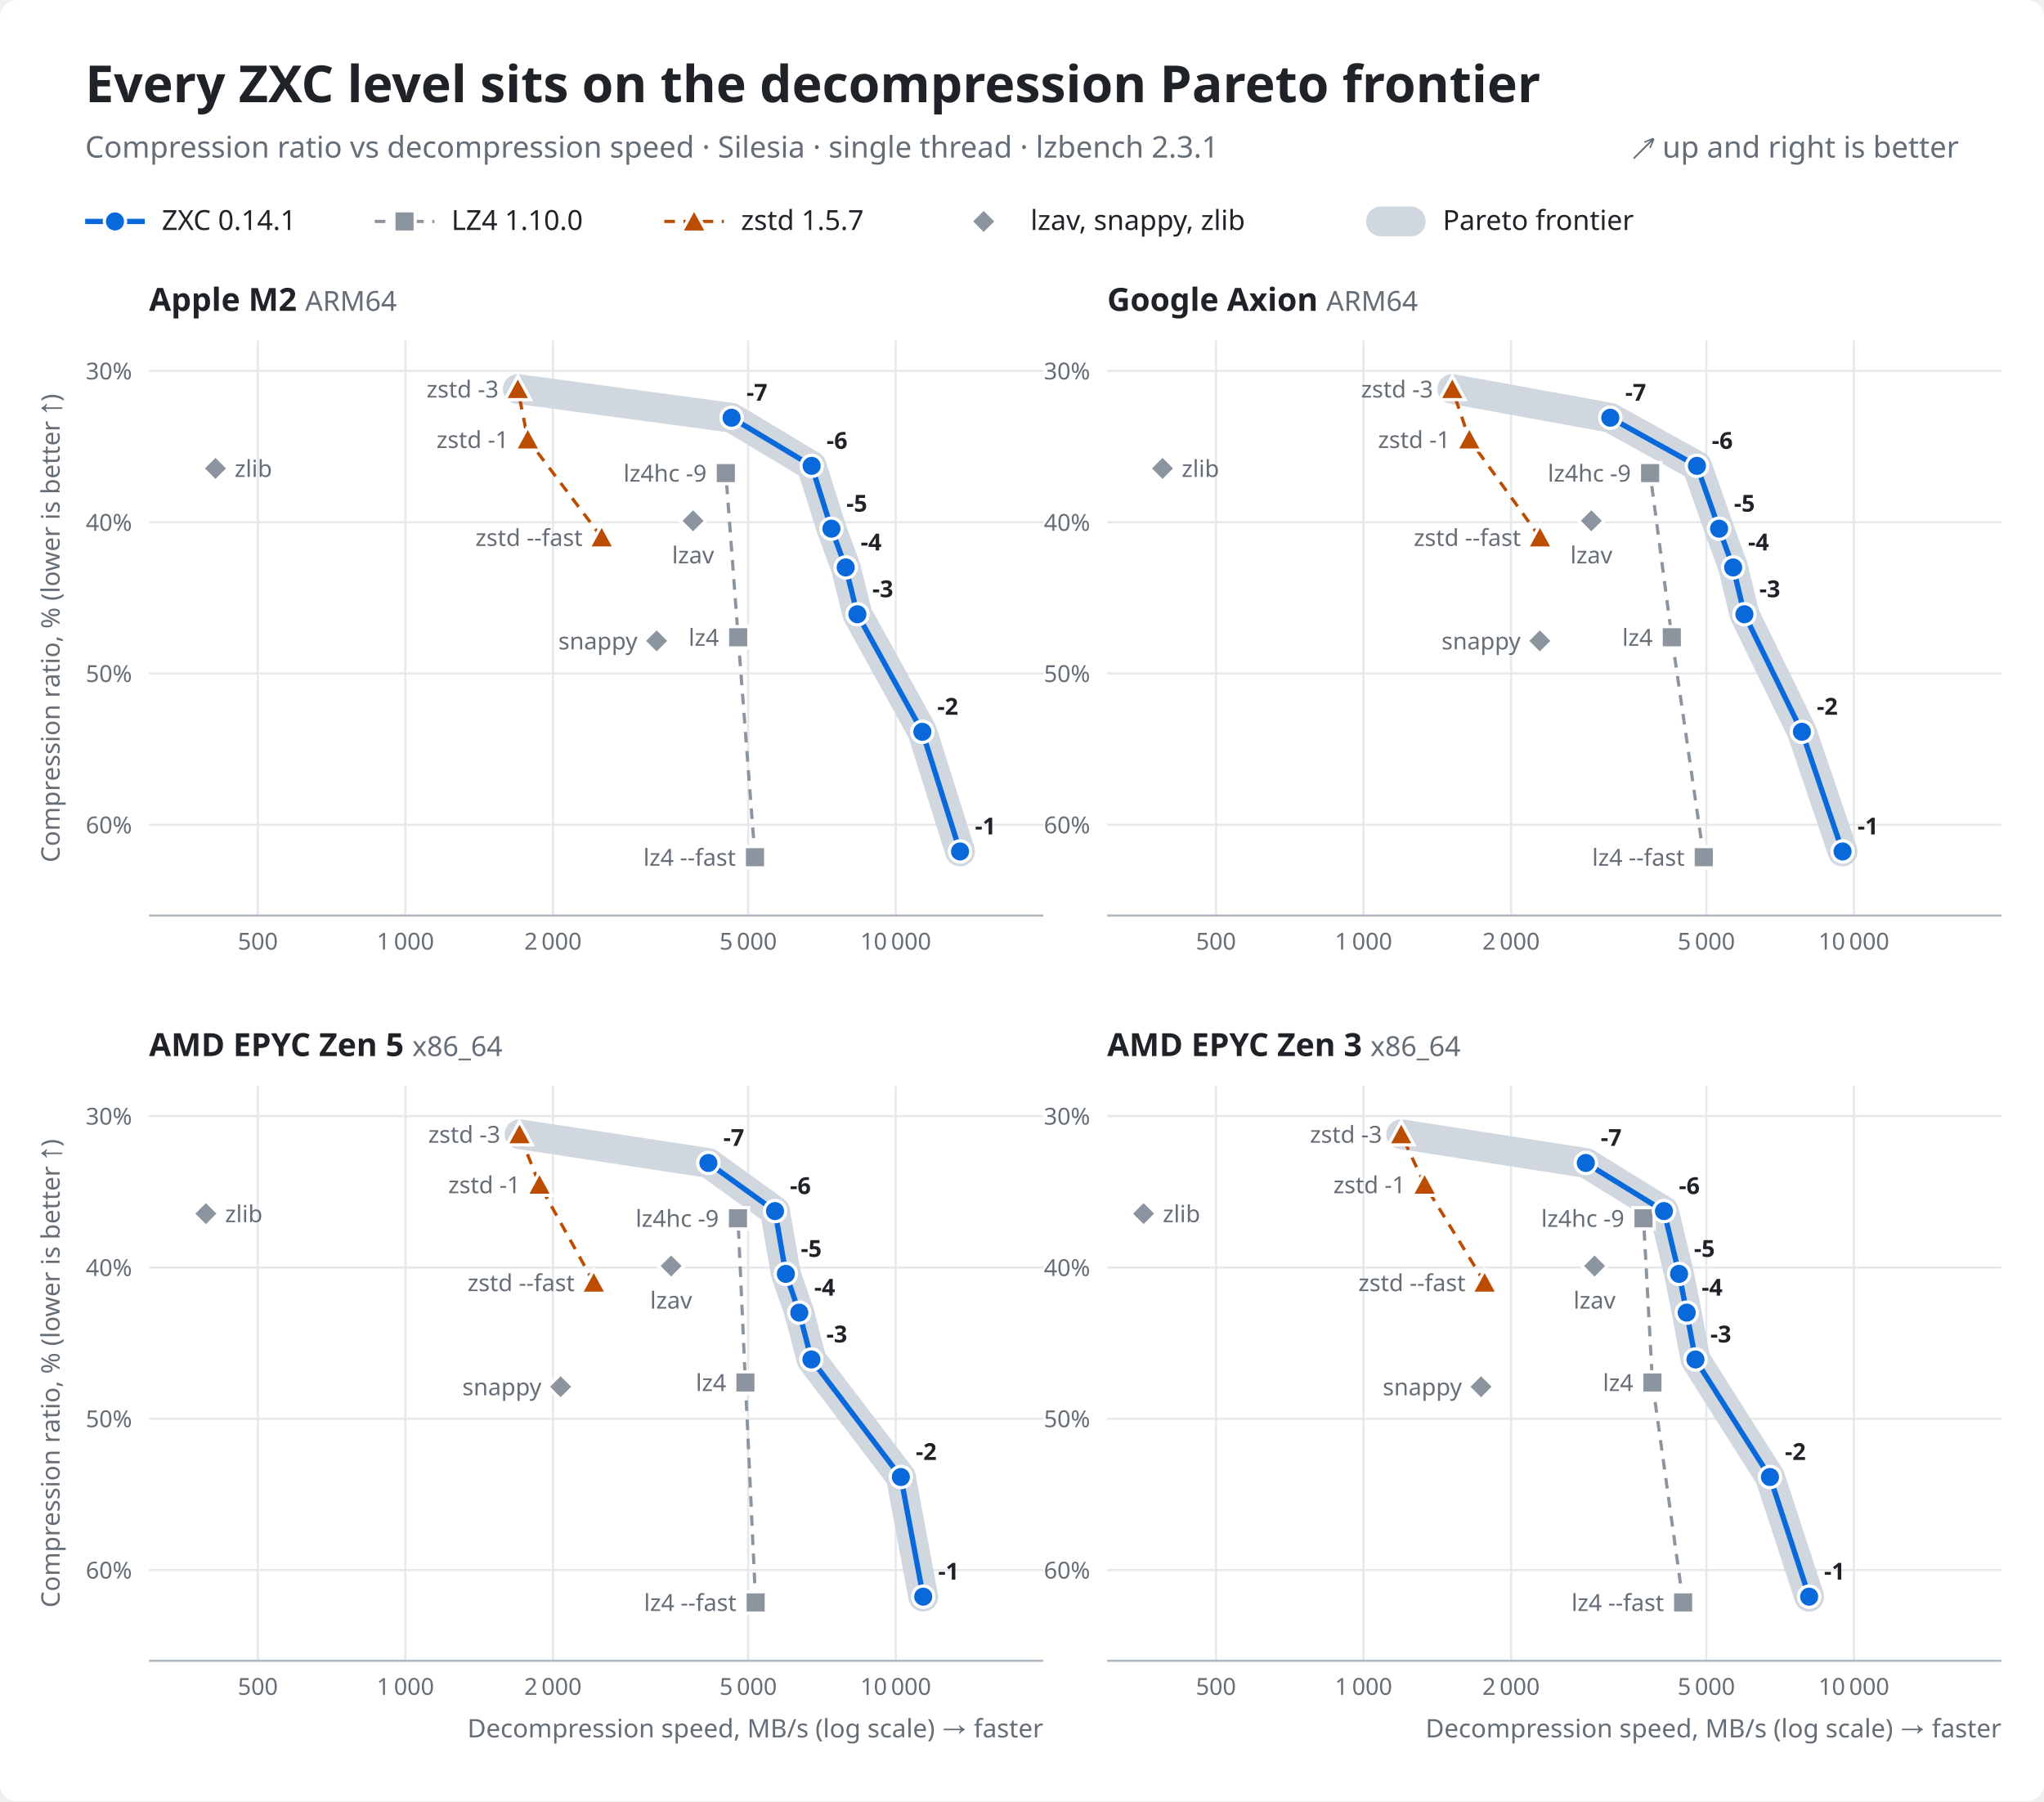
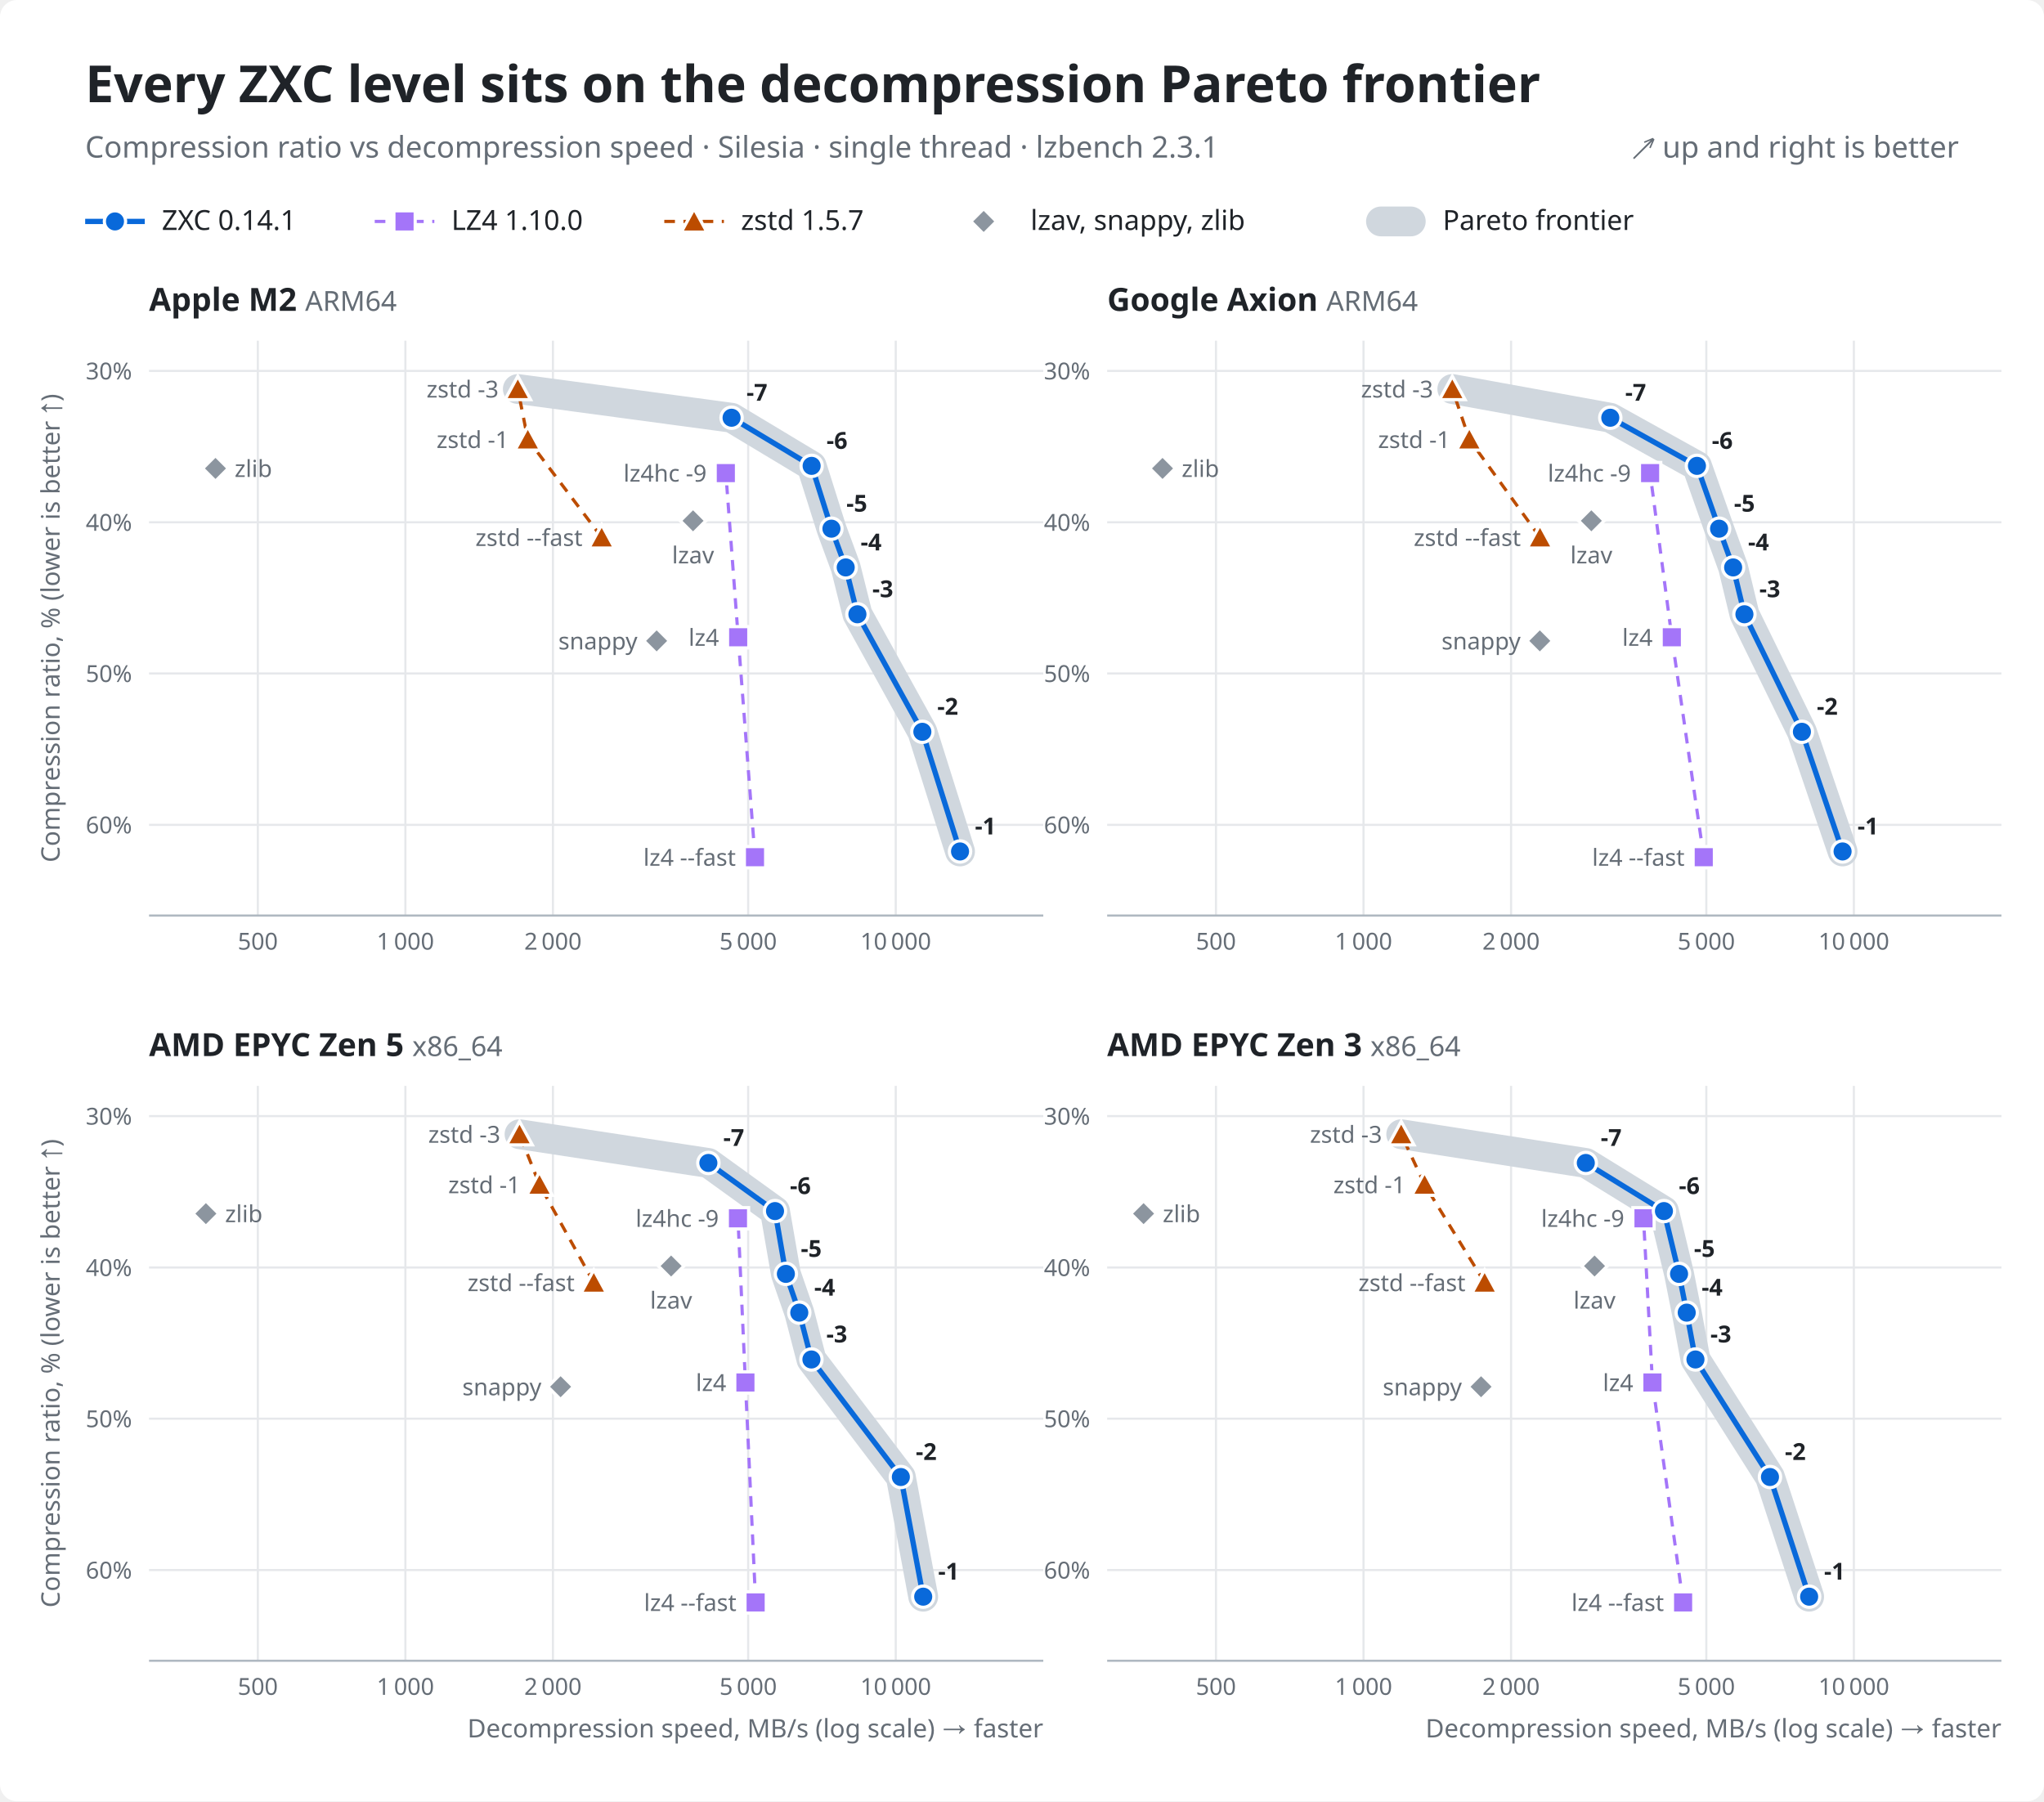
<svg xmlns="http://www.w3.org/2000/svg" viewBox="0 0 960 846" width="960" height="846" role="img" aria-label="Decompression speed versus compression ratio for ZXC, LZ4, zstd, lzav, snappy and zlib on four CPUs, with the Pareto frontier">
-   <style>text{font-family:-apple-system,BlinkMacSystemFont,"Segoe UI","Noto Sans",Helvetica,Arial,sans-serif;font-size:11px}.t{font-size:24px;font-weight:700}.st{font-size:14px}.pt{font-size:15px;font-weight:600}.pa{font-size:13px;font-weight:400}.ax{font-size:12px}.b{font-weight:600}.bd{font-size:13px;font-weight:700}.lg{font-size:13px}.num{font-variant-numeric:tabular-nums}.grid,.axis{stroke-width:1}.ring{stroke-width:1.5}.halo{paint-order:stroke;stroke-width:4;stroke-linejoin:round}.zl{fill:none;stroke-width:2.5;stroke-linejoin:round}.gl{fill:none;stroke-width:1.5;stroke-dasharray:5 4}.ol{fill:none;stroke-width:1.5;stroke-dasharray:5 4}.cn{stroke-width:1;stroke-dasharray:2 3;opacity:.7}.fr{fill:none;stroke-width:14;stroke-linejoin:round;stroke-linecap:round}.bg{fill:#ffffff}text{fill:#1f2328}.mu{fill:#656d76}.fg{fill:#1f2328}.grid{stroke:#e6e8eb}.axis{stroke:#afb8c1}.zl{stroke:#0969da}.zp{fill:#0969da}.cn{stroke:#0969da}.gl{stroke:#8c959f}.gp{fill:#8c959f}.ol{stroke:#bc4c00}.op{fill:#bc4c00}.rp{fill:#1f2328}.ring{stroke:#ffffff}.wash{fill:#ddf4ff}.fr{stroke:#d0d7de}.halo{stroke:#ffffff}@media (prefers-color-scheme:dark){.bg{fill:#0d1117}text{fill:#e6edf3}.mu{fill:#8d96a0}.fg{fill:#e6edf3}.grid{stroke:#21262d}.axis{stroke:#3d444d}.zl{stroke:#4493f8}.zp{fill:#4493f8}.cn{stroke:#4493f8}.gl{stroke:#6e7681}.gp{fill:#6e7681}.ol{stroke:#db6d28}.op{fill:#db6d28}.rp{fill:#e6edf3}.ring{stroke:#0d1117}.wash{fill:#0c2d6b}.fr{stroke:#30363d}.halo{stroke:#0d1117}}</style>
+   <style>text{font-family:-apple-system,BlinkMacSystemFont,"Segoe UI","Noto Sans",Helvetica,Arial,sans-serif;font-size:11px}.t{font-size:24px;font-weight:700}.st{font-size:14px}.pt{font-size:15px;font-weight:600}.pa{font-size:13px;font-weight:400}.ax{font-size:12px}.b{font-weight:600}.lg{font-size:13px}.num{font-variant-numeric:tabular-nums}.grid,.axis{stroke-width:1}.ring{stroke-width:1.5}.zl{fill:none;stroke-width:2.5;stroke-linejoin:round}.vl{fill:none;stroke-width:1.5;stroke-dasharray:5 4}.ol{fill:none;stroke-width:1.5;stroke-dasharray:5 4}.fr{fill:none;stroke-width:14;stroke-linejoin:round;stroke-linecap:round}.bg{fill:#ffffff}text{fill:#1f2328}.mu{fill:#656d76}.grid{stroke:#e6e8eb}.axis{stroke:#afb8c1}.zl{stroke:#0969da}.zp{fill:#0969da}.gp{fill:#8c959f}.ol{stroke:#bc4c00}.op{fill:#bc4c00}.ring{stroke:#ffffff}.fr{stroke:#d0d7de}.vp{fill:#a475f9}.vl{stroke:#a475f9}@media (prefers-color-scheme:dark){.bg{fill:#0d1117}text{fill:#e6edf3}.mu{fill:#8d96a0}.grid{stroke:#21262d}.axis{stroke:#3d444d}.zl{stroke:#4493f8}.zp{fill:#4493f8}.gp{fill:#6e7681}.ol{stroke:#db6d28}.op{fill:#db6d28}.ring{stroke:#0d1117}.fr{stroke:#30363d}.vp{fill:#bc8cff}.vl{stroke:#bc8cff}}.m{text-anchor:middle}.e{text-anchor:end}</style>
  <rect class="bg" width="960" height="846" rx="8" />
-   <text x="40.0" y="48.0" class="t" text-anchor="start">Every ZXC level sits on the decompression Pareto frontier</text>
-   <text x="40.0" y="74.0" class="st mu" text-anchor="start">Compression ratio vs decompression speed · Silesia · single thread · lzbench 2.3.1</text>
-   <text x="920.0" y="74.0" class="st mu" text-anchor="end">↗ up and right is better</text>
+   <text x="40" y="48" class="t">Every ZXC level sits on the decompression Pareto frontier</text>
+   <text x="40" y="74" class="st mu">Compression ratio vs decompression speed · Silesia · single thread · lzbench 2.3.1</text>
+   <text x="920" y="74" class="st mu e">↗ up and right is better</text>
  <path class="zl" d="M40 104h28" />
-   <circle class="zp ring" cx="54.0" cy="104.0" r="5" />
-   <text x="76.0" y="108.0" class="lg" text-anchor="start">ZXC 0.14.1</text>
-   <path class="gl" d="M176.0 104h28" />
-   <rect class="gp ring" x="185.0" y="99.0" width="10" height="10" />
-   <text x="212.0" y="108.0" class="lg" text-anchor="start">LZ4 1.10.0</text>
-   <path class="ol" d="M312.0 104h28" />
-   <path class="op ring" d="M326.0 98.0l6 11h-12z" />
-   <text x="348.0" y="108.0" class="lg" text-anchor="start">zstd 1.5.7</text>
-   <path class="gp ring" d="M462.0 98.0l6 6l-6 6l-6-6z" />
-   <text x="484.0" y="108.0" class="lg" text-anchor="start">lzav, snappy, zlib</text>
+   <circle class="zp ring" cx="54" cy="104" r="5" />
+   <text x="76" y="108" class="lg">ZXC 0.14.1</text>
+   <path class="vl" d="M176 104h28" />
+   <rect class="vp ring" x="185" y="99" width="10" height="10" />
+   <text x="212" y="108" class="lg">LZ4 1.10.0</text>
+   <path class="ol" d="M312 104h28" />
+   <path class="op ring" d="M326 98l6 11h-12z" />
+   <text x="348" y="108" class="lg">zstd 1.5.7</text>
+   <path class="gp ring" d="M462 98l6 6l-6 6l-6-6z" />
+   <text x="484" y="108" class="lg">lzav, snappy, zlib</text>
  <path class="fr" d="M648.6 104h14" />
-   <text x="677.6" y="108.0" class="lg" text-anchor="start">Pareto frontier</text>
+   <text x="677.6" y="108" class="lg">Pareto frontier</text>
  <path class="grid" d="M121.1 160v270" />
-   <text x="121.1" y="446.0" class="mu num" text-anchor="middle">500</text>
+   <text x="121.1" y="446" class="mu num m">500</text>
  <path class="grid" d="M190.4 160v270" />
-   <text x="190.4" y="446.0" class="mu num" text-anchor="middle">1 000</text>
+   <text x="190.4" y="446" class="mu num m">1 000</text>
  <path class="grid" d="M259.7 160v270" />
-   <text x="259.7" y="446.0" class="mu num" text-anchor="middle">2 000</text>
+   <text x="259.7" y="446" class="mu num m">2 000</text>
  <path class="grid" d="M351.4 160v270" />
-   <text x="351.4" y="446.0" class="mu num" text-anchor="middle">5 000</text>
+   <text x="351.4" y="446" class="mu num m">5 000</text>
  <path class="grid" d="M420.7 160v270" />
-   <text x="420.7" y="446.0" class="mu num" text-anchor="middle">10 000</text>
+   <text x="420.7" y="446" class="mu num m">10 000</text>
  <path class="grid" d="M70 174.2h420" />
-   <text x="62.0" y="178.2" class="mu num" text-anchor="end">30%</text>
+   <text x="62" y="178.2" class="mu num e">30%</text>
  <path class="grid" d="M70 245.3h420" />
-   <text x="62.0" y="249.3" class="mu num" text-anchor="end">40%</text>
+   <text x="62" y="249.3" class="mu num e">40%</text>
  <path class="grid" d="M70 316.3h420" />
-   <text x="62.0" y="320.3" class="mu num" text-anchor="end">50%</text>
+   <text x="62" y="320.3" class="mu num e">50%</text>
  <path class="grid" d="M70 387.4h420" />
-   <text x="62.0" y="391.4" class="mu num" text-anchor="end">60%</text>
+   <text x="62" y="391.4" class="mu num e">60%</text>
  <path class="axis" d="M70 430h420" />
-   <text class="ax mu" transform="translate(28 295.0) rotate(-90)" text-anchor="middle">Compression ratio, % (lower is better ↑)</text>
+   <text class="ax mu m" transform="translate(28 295) rotate(-90)">Compression ratio, % (lower is better ↑)</text>
  <text x="70" y="146" class="pt">Apple M2 <tspan class="pa mu">ARM64</tspan>
  </text>
  <polyline class="fr" points="450.9,399.9 433.2,343.7 402.7,288.5 397.2,266.5 390.5,248.3 381.2,218.8 343.6,196.2 243.2,182.7" />
-   <polyline class="gl" points="354.6,402.6 346.7,299.3 340.9,222.2" />
-   <rect class="gp ring" x="349.6" y="397.6" width="10" height="10" />
-   <text x="345.6" y="406.6" class="mu" text-anchor="end">lz4 --fast</text>
-   <rect class="gp ring" x="341.7" y="294.3" width="10" height="10" />
-   <text x="337.7" y="303.3" class="mu" text-anchor="end">lz4</text>
-   <rect class="gp ring" x="335.9" y="217.2" width="10" height="10" />
-   <text x="331.9" y="226.2" class="mu" text-anchor="end">lz4hc -9</text>
+   <polyline class="vl" points="354.6,402.6 346.7,299.3 340.9,222.2" />
+   <rect class="vp ring" x="349.6" y="397.6" width="10" height="10" />
+   <text x="345.6" y="406.6" class="mu e">lz4 --fast</text>
+   <rect class="vp ring" x="341.7" y="294.3" width="10" height="10" />
+   <text x="337.7" y="303.3" class="mu e">lz4</text>
+   <rect class="vp ring" x="335.9" y="217.2" width="10" height="10" />
+   <text x="331.9" y="226.2" class="mu e">lz4hc -9</text>
  <polyline class="ol" points="282.6,252.4 247.9,206.4 243.2,182.7" />
  <path class="op ring" d="M282.6 246.4l6 11h-12z" />
-   <text x="273.6" y="256.4" class="mu" text-anchor="end">zstd --fast</text>
+   <text x="273.6" y="256.4" class="mu e">zstd --fast</text>
  <path class="op ring" d="M247.9 200.4l6 11h-12z" />
-   <text x="238.9" y="210.4" class="mu" text-anchor="end">zstd -1</text>
+   <text x="238.9" y="210.4" class="mu e">zstd -1</text>
  <path class="op ring" d="M243.2 176.7l6 11h-12z" />
-   <text x="234.2" y="186.7" class="mu" text-anchor="end">zstd -3</text>
+   <text x="234.2" y="186.7" class="mu e">zstd -3</text>
  <path class="gp ring" d="M325.5 238.6l6 6l-6 6l-6-6z" />
-   <text x="325.5" y="264.6" class="mu" text-anchor="middle">lzav</text>
-   <path class="gp ring" d="M308.4 295.0l6 6l-6 6l-6-6z" />
-   <text x="299.4" y="305.0" class="mu" text-anchor="end">snappy</text>
-   <path class="gp ring" d="M101.2 214.0l6 6l-6 6l-6-6z" />
-   <text x="110.2" y="224.0" class="mu" text-anchor="start">zlib</text>
+   <text x="325.5" y="264.6" class="mu m">lzav</text>
+   <path class="gp ring" d="M308.4 295l6 6l-6 6l-6-6z" />
+   <text x="299.4" y="305" class="mu e">snappy</text>
+   <path class="gp ring" d="M101.2 214l6 6l-6 6l-6-6z" />
+   <text x="110.2" y="224" class="mu">zlib</text>
  <polyline class="zl" points="450.9,399.9 433.2,343.7 402.7,288.5 397.2,266.5 390.5,248.3 381.2,218.8 343.6,196.2" />
  <circle class="zp ring" cx="450.9" cy="399.9" r="5" />
-   <text x="457.9" y="391.9" class="b" text-anchor="start">-1</text>
+   <text x="457.9" y="391.9" class="b">-1</text>
  <circle class="zp ring" cx="433.2" cy="343.7" r="5" />
-   <text x="440.2" y="335.7" class="b" text-anchor="start">-2</text>
+   <text x="440.2" y="335.7" class="b">-2</text>
  <circle class="zp ring" cx="402.7" cy="288.5" r="5" />
-   <text x="409.7" y="280.5" class="b" text-anchor="start">-3</text>
+   <text x="409.7" y="280.5" class="b">-3</text>
  <circle class="zp ring" cx="397.2" cy="266.5" r="5" />
-   <text x="404.2" y="258.5" class="b" text-anchor="start">-4</text>
+   <text x="404.2" y="258.5" class="b">-4</text>
  <circle class="zp ring" cx="390.5" cy="248.3" r="5" />
-   <text x="397.5" y="240.3" class="b" text-anchor="start">-5</text>
+   <text x="397.5" y="240.3" class="b">-5</text>
  <circle class="zp ring" cx="381.2" cy="218.8" r="5" />
-   <text x="388.2" y="210.8" class="b" text-anchor="start">-6</text>
+   <text x="388.2" y="210.8" class="b">-6</text>
  <circle class="zp ring" cx="343.6" cy="196.2" r="5" />
-   <text x="350.6" y="188.2" class="b" text-anchor="start">-7</text>
+   <text x="350.6" y="188.2" class="b">-7</text>
  <path class="grid" d="M571.1 160v270" />
-   <text x="571.1" y="446.0" class="mu num" text-anchor="middle">500</text>
+   <text x="571.1" y="446" class="mu num m">500</text>
  <path class="grid" d="M640.4 160v270" />
-   <text x="640.4" y="446.0" class="mu num" text-anchor="middle">1 000</text>
+   <text x="640.4" y="446" class="mu num m">1 000</text>
  <path class="grid" d="M709.7 160v270" />
-   <text x="709.7" y="446.0" class="mu num" text-anchor="middle">2 000</text>
+   <text x="709.7" y="446" class="mu num m">2 000</text>
  <path class="grid" d="M801.4 160v270" />
-   <text x="801.4" y="446.0" class="mu num" text-anchor="middle">5 000</text>
+   <text x="801.4" y="446" class="mu num m">5 000</text>
  <path class="grid" d="M870.7 160v270" />
-   <text x="870.7" y="446.0" class="mu num" text-anchor="middle">10 000</text>
+   <text x="870.7" y="446" class="mu num m">10 000</text>
  <path class="grid" d="M520 174.2h420" />
-   <text x="512.0" y="178.2" class="mu num" text-anchor="end">30%</text>
+   <text x="512" y="178.2" class="mu num e">30%</text>
  <path class="grid" d="M520 245.3h420" />
-   <text x="512.0" y="249.3" class="mu num" text-anchor="end">40%</text>
+   <text x="512" y="249.3" class="mu num e">40%</text>
  <path class="grid" d="M520 316.3h420" />
-   <text x="512.0" y="320.3" class="mu num" text-anchor="end">50%</text>
+   <text x="512" y="320.3" class="mu num e">50%</text>
  <path class="grid" d="M520 387.4h420" />
-   <text x="512.0" y="391.4" class="mu num" text-anchor="end">60%</text>
+   <text x="512" y="391.4" class="mu num e">60%</text>
  <path class="axis" d="M520 430h420" />
  <text x="520" y="146" class="pt">Google Axion <tspan class="pa mu">ARM64</tspan>
  </text>
-   <polyline class="fr" points="865.4,399.9 846.3,343.7 819.3,288.5 814.0,266.5 807.4,248.3 797.0,218.8 756.3,196.2 682.1,182.7" />
-   <polyline class="gl" points="800.2,402.6 785.2,299.3 775.0,222.2" />
-   <rect class="gp ring" x="795.2" y="397.6" width="10" height="10" />
-   <text x="791.2" y="406.6" class="mu" text-anchor="end">lz4 --fast</text>
-   <rect class="gp ring" x="780.2" y="294.3" width="10" height="10" />
-   <text x="776.2" y="303.3" class="mu" text-anchor="end">lz4</text>
-   <rect class="gp ring" x="770.0" y="217.2" width="10" height="10" />
-   <text x="766.0" y="226.2" class="mu" text-anchor="end">lz4hc -9</text>
+   <polyline class="fr" points="865.4,399.9 846.3,343.7 819.3,288.5 814,266.5 807.4,248.3 797,218.8 756.3,196.2 682.1,182.7" />
+   <polyline class="vl" points="800.2,402.6 785.2,299.3 775,222.2" />
+   <rect class="vp ring" x="795.2" y="397.6" width="10" height="10" />
+   <text x="791.2" y="406.6" class="mu e">lz4 --fast</text>
+   <rect class="vp ring" x="780.2" y="294.3" width="10" height="10" />
+   <text x="776.2" y="303.3" class="mu e">lz4</text>
+   <rect class="vp ring" x="770" y="217.2" width="10" height="10" />
+   <text x="766" y="226.2" class="mu e">lz4hc -9</text>
  <polyline class="ol" points="723.3,252.4 690.1,206.4 682.1,182.7" />
  <path class="op ring" d="M723.3 246.4l6 11h-12z" />
-   <text x="714.3" y="256.4" class="mu" text-anchor="end">zstd --fast</text>
+   <text x="714.3" y="256.4" class="mu e">zstd --fast</text>
  <path class="op ring" d="M690.1 200.4l6 11h-12z" />
-   <text x="681.1" y="210.4" class="mu" text-anchor="end">zstd -1</text>
+   <text x="681.1" y="210.4" class="mu e">zstd -1</text>
  <path class="op ring" d="M682.1 176.7l6 11h-12z" />
-   <text x="673.1" y="186.7" class="mu" text-anchor="end">zstd -3</text>
+   <text x="673.1" y="186.7" class="mu e">zstd -3</text>
  <path class="gp ring" d="M747.4 238.6l6 6l-6 6l-6-6z" />
-   <text x="747.4" y="264.6" class="mu" text-anchor="middle">lzav</text>
-   <path class="gp ring" d="M723.2 295.0l6 6l-6 6l-6-6z" />
-   <text x="714.2" y="305.0" class="mu" text-anchor="end">snappy</text>
-   <path class="gp ring" d="M546.0 214.0l6 6l-6 6l-6-6z" />
-   <text x="555.0" y="224.0" class="mu" text-anchor="start">zlib</text>
-   <polyline class="zl" points="865.4,399.9 846.3,343.7 819.3,288.5 814.0,266.5 807.4,248.3 797.0,218.8 756.3,196.2" />
+   <text x="747.4" y="264.6" class="mu m">lzav</text>
+   <path class="gp ring" d="M723.2 295l6 6l-6 6l-6-6z" />
+   <text x="714.2" y="305" class="mu e">snappy</text>
+   <path class="gp ring" d="M546 214l6 6l-6 6l-6-6z" />
+   <text x="555" y="224" class="mu">zlib</text>
+   <polyline class="zl" points="865.4,399.9 846.3,343.7 819.3,288.5 814,266.5 807.4,248.3 797,218.8 756.3,196.2" />
  <circle class="zp ring" cx="865.4" cy="399.9" r="5" />
-   <text x="872.4" y="391.9" class="b" text-anchor="start">-1</text>
+   <text x="872.4" y="391.9" class="b">-1</text>
  <circle class="zp ring" cx="846.3" cy="343.7" r="5" />
-   <text x="853.3" y="335.7" class="b" text-anchor="start">-2</text>
+   <text x="853.3" y="335.7" class="b">-2</text>
  <circle class="zp ring" cx="819.3" cy="288.5" r="5" />
-   <text x="826.3" y="280.5" class="b" text-anchor="start">-3</text>
-   <circle class="zp ring" cx="814.0" cy="266.5" r="5" />
-   <text x="821.0" y="258.5" class="b" text-anchor="start">-4</text>
+   <text x="826.3" y="280.5" class="b">-3</text>
+   <circle class="zp ring" cx="814" cy="266.5" r="5" />
+   <text x="821" y="258.5" class="b">-4</text>
  <circle class="zp ring" cx="807.4" cy="248.3" r="5" />
-   <text x="814.4" y="240.3" class="b" text-anchor="start">-5</text>
-   <circle class="zp ring" cx="797.0" cy="218.8" r="5" />
-   <text x="804.0" y="210.8" class="b" text-anchor="start">-6</text>
+   <text x="814.4" y="240.3" class="b">-5</text>
+   <circle class="zp ring" cx="797" cy="218.8" r="5" />
+   <text x="804" y="210.8" class="b">-6</text>
  <circle class="zp ring" cx="756.3" cy="196.2" r="5" />
-   <text x="763.3" y="188.2" class="b" text-anchor="start">-7</text>
+   <text x="763.3" y="188.2" class="b">-7</text>
  <path class="grid" d="M121.1 510v270" />
-   <text x="121.1" y="796.0" class="mu num" text-anchor="middle">500</text>
+   <text x="121.1" y="796" class="mu num m">500</text>
  <path class="grid" d="M190.4 510v270" />
-   <text x="190.4" y="796.0" class="mu num" text-anchor="middle">1 000</text>
+   <text x="190.4" y="796" class="mu num m">1 000</text>
  <path class="grid" d="M259.7 510v270" />
-   <text x="259.7" y="796.0" class="mu num" text-anchor="middle">2 000</text>
+   <text x="259.7" y="796" class="mu num m">2 000</text>
  <path class="grid" d="M351.4 510v270" />
-   <text x="351.4" y="796.0" class="mu num" text-anchor="middle">5 000</text>
+   <text x="351.4" y="796" class="mu num m">5 000</text>
  <path class="grid" d="M420.7 510v270" />
-   <text x="420.7" y="796.0" class="mu num" text-anchor="middle">10 000</text>
+   <text x="420.7" y="796" class="mu num m">10 000</text>
  <path class="grid" d="M70 524.2h420" />
-   <text x="62.0" y="528.2" class="mu num" text-anchor="end">30%</text>
+   <text x="62" y="528.2" class="mu num e">30%</text>
  <path class="grid" d="M70 595.3h420" />
-   <text x="62.0" y="599.3" class="mu num" text-anchor="end">40%</text>
+   <text x="62" y="599.3" class="mu num e">40%</text>
  <path class="grid" d="M70 666.3h420" />
-   <text x="62.0" y="670.3" class="mu num" text-anchor="end">50%</text>
+   <text x="62" y="670.3" class="mu num e">50%</text>
  <path class="grid" d="M70 737.4h420" />
-   <text x="62.0" y="741.4" class="mu num" text-anchor="end">60%</text>
+   <text x="62" y="741.4" class="mu num e">60%</text>
  <path class="axis" d="M70 780h420" />
-   <text class="ax mu" transform="translate(28 645.0) rotate(-90)" text-anchor="middle">Compression ratio, % (lower is better ↑)</text>
-   <text x="490.0" y="816.0" class="ax mu" text-anchor="end">Decompression speed, MB/s (log scale) → faster</text>
+   <text class="ax mu m" transform="translate(28 645) rotate(-90)">Compression ratio, % (lower is better ↑)</text>
+   <text x="490" y="816" class="ax mu e">Decompression speed, MB/s (log scale) → faster</text>
  <text x="70" y="496" class="pt">AMD EPYC Zen 5 <tspan class="pa mu">x86_64</tspan>
  </text>
-   <polyline class="fr" points="433.6,749.9 423.1,693.7 381.1,638.5 375.4,616.5 369.1,598.3 364.0,568.8 332.7,546.2 244.0,532.7" />
-   <polyline class="gl" points="354.9,752.6 350.1,649.3 346.6,572.2" />
-   <rect class="gp ring" x="349.9" y="747.6" width="10" height="10" />
-   <text x="345.9" y="756.6" class="mu" text-anchor="end">lz4 --fast</text>
-   <rect class="gp ring" x="345.1" y="644.3" width="10" height="10" />
-   <text x="341.1" y="653.3" class="mu" text-anchor="end">lz4</text>
-   <rect class="gp ring" x="341.6" y="567.2" width="10" height="10" />
-   <text x="337.6" y="576.2" class="mu" text-anchor="end">lz4hc -9</text>
-   <polyline class="ol" points="278.9,602.4 253.4,556.4 244.0,532.7" />
+   <polyline class="fr" points="433.6,749.9 423.1,693.7 381.1,638.5 375.4,616.5 369.1,598.3 364,568.8 332.7,546.2 244,532.7" />
+   <polyline class="vl" points="354.9,752.6 350.1,649.3 346.6,572.2" />
+   <rect class="vp ring" x="349.9" y="747.6" width="10" height="10" />
+   <text x="345.9" y="756.6" class="mu e">lz4 --fast</text>
+   <rect class="vp ring" x="345.1" y="644.3" width="10" height="10" />
+   <text x="341.1" y="653.3" class="mu e">lz4</text>
+   <rect class="vp ring" x="341.6" y="567.2" width="10" height="10" />
+   <text x="337.6" y="576.2" class="mu e">lz4hc -9</text>
+   <polyline class="ol" points="278.9,602.4 253.4,556.4 244,532.7" />
  <path class="op ring" d="M278.9 596.4l6 11h-12z" />
-   <text x="269.9" y="606.4" class="mu" text-anchor="end">zstd --fast</text>
+   <text x="269.9" y="606.4" class="mu e">zstd --fast</text>
  <path class="op ring" d="M253.4 550.4l6 11h-12z" />
-   <text x="244.4" y="560.4" class="mu" text-anchor="end">zstd -1</text>
-   <path class="op ring" d="M244.0 526.7l6 11h-12z" />
-   <text x="235.0" y="536.7" class="mu" text-anchor="end">zstd -3</text>
+   <text x="244.4" y="560.4" class="mu e">zstd -1</text>
+   <path class="op ring" d="M244 526.7l6 11h-12z" />
+   <text x="235" y="536.7" class="mu e">zstd -3</text>
  <path class="gp ring" d="M315.2 588.6l6 6l-6 6l-6-6z" />
-   <text x="315.2" y="614.6" class="mu" text-anchor="middle">lzav</text>
+   <text x="315.2" y="614.6" class="mu m">lzav</text>
  <path class="gp ring" d="M263.3 645.3l6 6l-6 6l-6-6z" />
-   <text x="254.3" y="655.3" class="mu" text-anchor="end">snappy</text>
-   <path class="gp ring" d="M96.7 564.0l6 6l-6 6l-6-6z" />
-   <text x="105.7" y="574.0" class="mu" text-anchor="start">zlib</text>
-   <polyline class="zl" points="433.6,749.9 423.1,693.7 381.1,638.5 375.4,616.5 369.1,598.3 364.0,568.8 332.7,546.2" />
+   <text x="254.3" y="655.3" class="mu e">snappy</text>
+   <path class="gp ring" d="M96.7 564l6 6l-6 6l-6-6z" />
+   <text x="105.7" y="574" class="mu">zlib</text>
+   <polyline class="zl" points="433.6,749.9 423.1,693.7 381.1,638.5 375.4,616.5 369.1,598.3 364,568.8 332.7,546.2" />
  <circle class="zp ring" cx="433.6" cy="749.9" r="5" />
-   <text x="440.6" y="741.9" class="b" text-anchor="start">-1</text>
+   <text x="440.6" y="741.9" class="b">-1</text>
  <circle class="zp ring" cx="423.1" cy="693.7" r="5" />
-   <text x="430.1" y="685.7" class="b" text-anchor="start">-2</text>
+   <text x="430.1" y="685.7" class="b">-2</text>
  <circle class="zp ring" cx="381.1" cy="638.5" r="5" />
-   <text x="388.1" y="630.5" class="b" text-anchor="start">-3</text>
+   <text x="388.1" y="630.5" class="b">-3</text>
  <circle class="zp ring" cx="375.4" cy="616.5" r="5" />
-   <text x="382.4" y="608.5" class="b" text-anchor="start">-4</text>
+   <text x="382.4" y="608.5" class="b">-4</text>
  <circle class="zp ring" cx="369.1" cy="598.3" r="5" />
-   <text x="376.1" y="590.3" class="b" text-anchor="start">-5</text>
-   <circle class="zp ring" cx="364.0" cy="568.8" r="5" />
-   <text x="371.0" y="560.8" class="b" text-anchor="start">-6</text>
+   <text x="376.1" y="590.3" class="b">-5</text>
+   <circle class="zp ring" cx="364" cy="568.8" r="5" />
+   <text x="371" y="560.8" class="b">-6</text>
  <circle class="zp ring" cx="332.7" cy="546.2" r="5" />
-   <text x="339.7" y="538.2" class="b" text-anchor="start">-7</text>
+   <text x="339.7" y="538.2" class="b">-7</text>
  <path class="grid" d="M571.1 510v270" />
-   <text x="571.1" y="796.0" class="mu num" text-anchor="middle">500</text>
+   <text x="571.1" y="796" class="mu num m">500</text>
  <path class="grid" d="M640.4 510v270" />
-   <text x="640.4" y="796.0" class="mu num" text-anchor="middle">1 000</text>
+   <text x="640.4" y="796" class="mu num m">1 000</text>
  <path class="grid" d="M709.7 510v270" />
-   <text x="709.7" y="796.0" class="mu num" text-anchor="middle">2 000</text>
+   <text x="709.7" y="796" class="mu num m">2 000</text>
  <path class="grid" d="M801.4 510v270" />
-   <text x="801.4" y="796.0" class="mu num" text-anchor="middle">5 000</text>
+   <text x="801.4" y="796" class="mu num m">5 000</text>
  <path class="grid" d="M870.7 510v270" />
-   <text x="870.7" y="796.0" class="mu num" text-anchor="middle">10 000</text>
+   <text x="870.7" y="796" class="mu num m">10 000</text>
  <path class="grid" d="M520 524.2h420" />
-   <text x="512.0" y="528.2" class="mu num" text-anchor="end">30%</text>
+   <text x="512" y="528.2" class="mu num e">30%</text>
  <path class="grid" d="M520 595.3h420" />
-   <text x="512.0" y="599.3" class="mu num" text-anchor="end">40%</text>
+   <text x="512" y="599.3" class="mu num e">40%</text>
  <path class="grid" d="M520 666.3h420" />
-   <text x="512.0" y="670.3" class="mu num" text-anchor="end">50%</text>
+   <text x="512" y="670.3" class="mu num e">50%</text>
  <path class="grid" d="M520 737.4h420" />
-   <text x="512.0" y="741.4" class="mu num" text-anchor="end">60%</text>
+   <text x="512" y="741.4" class="mu num e">60%</text>
  <path class="axis" d="M520 780h420" />
-   <text x="940.0" y="816.0" class="ax mu" text-anchor="end">Decompression speed, MB/s (log scale) → faster</text>
+   <text x="940" y="816" class="ax mu e">Decompression speed, MB/s (log scale) → faster</text>
  <text x="520" y="496" class="pt">AMD EPYC Zen 3 <tspan class="pa mu">x86_64</tspan>
  </text>
  <polyline class="fr" points="849.7,749.9 831.3,693.7 796.3,638.5 792.2,616.5 788.6,598.3 781.5,568.8 744.8,546.2 658.1,532.7" />
-   <polyline class="gl" points="790.5,752.6 776.1,649.3 771.9,572.2" />
-   <rect class="gp ring" x="785.5" y="747.6" width="10" height="10" />
-   <text x="781.5" y="756.6" class="mu" text-anchor="end">lz4 --fast</text>
-   <rect class="gp ring" x="771.1" y="644.3" width="10" height="10" />
-   <text x="767.1" y="653.3" class="mu" text-anchor="end">lz4</text>
-   <rect class="gp ring" x="766.9" y="567.2" width="10" height="10" />
-   <text x="762.9" y="576.2" class="mu" text-anchor="end">lz4hc -9</text>
+   <polyline class="vl" points="790.5,752.6 776.1,649.3 771.9,572.2" />
+   <rect class="vp ring" x="785.5" y="747.6" width="10" height="10" />
+   <text x="781.5" y="756.6" class="mu e">lz4 --fast</text>
+   <rect class="vp ring" x="771.1" y="644.3" width="10" height="10" />
+   <text x="767.1" y="653.3" class="mu e">lz4</text>
+   <rect class="vp ring" x="766.9" y="567.2" width="10" height="10" />
+   <text x="762.9" y="576.2" class="mu e">lz4hc -9</text>
  <polyline class="ol" points="697.3,602.4 669.1,556.4 658.1,532.7" />
  <path class="op ring" d="M697.3 596.4l6 11h-12z" />
-   <text x="688.3" y="606.4" class="mu" text-anchor="end">zstd --fast</text>
+   <text x="688.3" y="606.4" class="mu e">zstd --fast</text>
  <path class="op ring" d="M669.1 550.4l6 11h-12z" />
-   <text x="660.1" y="560.4" class="mu" text-anchor="end">zstd -1</text>
+   <text x="660.1" y="560.4" class="mu e">zstd -1</text>
  <path class="op ring" d="M658.1 526.7l6 11h-12z" />
-   <text x="649.1" y="536.7" class="mu" text-anchor="end">zstd -3</text>
+   <text x="649.1" y="536.7" class="mu e">zstd -3</text>
  <path class="gp ring" d="M748.9 588.6l6 6l-6 6l-6-6z" />
-   <text x="748.9" y="614.6" class="mu" text-anchor="middle">lzav</text>
+   <text x="748.9" y="614.6" class="mu m">lzav</text>
  <path class="gp ring" d="M695.6 645.3l6 6l-6 6l-6-6z" />
-   <text x="686.6" y="655.3" class="mu" text-anchor="end">snappy</text>
-   <path class="gp ring" d="M537.1 564.0l6 6l-6 6l-6-6z" />
-   <text x="546.1" y="574.0" class="mu" text-anchor="start">zlib</text>
+   <text x="686.6" y="655.3" class="mu e">snappy</text>
+   <path class="gp ring" d="M537.1 564l6 6l-6 6l-6-6z" />
+   <text x="546.1" y="574" class="mu">zlib</text>
  <polyline class="zl" points="849.7,749.9 831.3,693.7 796.3,638.5 792.2,616.5 788.6,598.3 781.5,568.8 744.8,546.2" />
  <circle class="zp ring" cx="849.7" cy="749.9" r="5" />
-   <text x="856.7" y="741.9" class="b" text-anchor="start">-1</text>
+   <text x="856.7" y="741.9" class="b">-1</text>
  <circle class="zp ring" cx="831.3" cy="693.7" r="5" />
-   <text x="838.3" y="685.7" class="b" text-anchor="start">-2</text>
+   <text x="838.3" y="685.7" class="b">-2</text>
  <circle class="zp ring" cx="796.3" cy="638.5" r="5" />
-   <text x="803.3" y="630.5" class="b" text-anchor="start">-3</text>
+   <text x="803.3" y="630.5" class="b">-3</text>
  <circle class="zp ring" cx="792.2" cy="616.5" r="5" />
-   <text x="799.2" y="608.5" class="b" text-anchor="start">-4</text>
+   <text x="799.2" y="608.5" class="b">-4</text>
  <circle class="zp ring" cx="788.6" cy="598.3" r="5" />
-   <text x="795.6" y="590.3" class="b" text-anchor="start">-5</text>
+   <text x="795.6" y="590.3" class="b">-5</text>
  <circle class="zp ring" cx="781.5" cy="568.8" r="5" />
-   <text x="788.5" y="560.8" class="b" text-anchor="start">-6</text>
+   <text x="788.5" y="560.8" class="b">-6</text>
  <circle class="zp ring" cx="744.8" cy="546.2" r="5" />
-   <text x="751.8" y="538.2" class="b" text-anchor="start">-7</text>
+   <text x="751.8" y="538.2" class="b">-7</text>
</svg>
